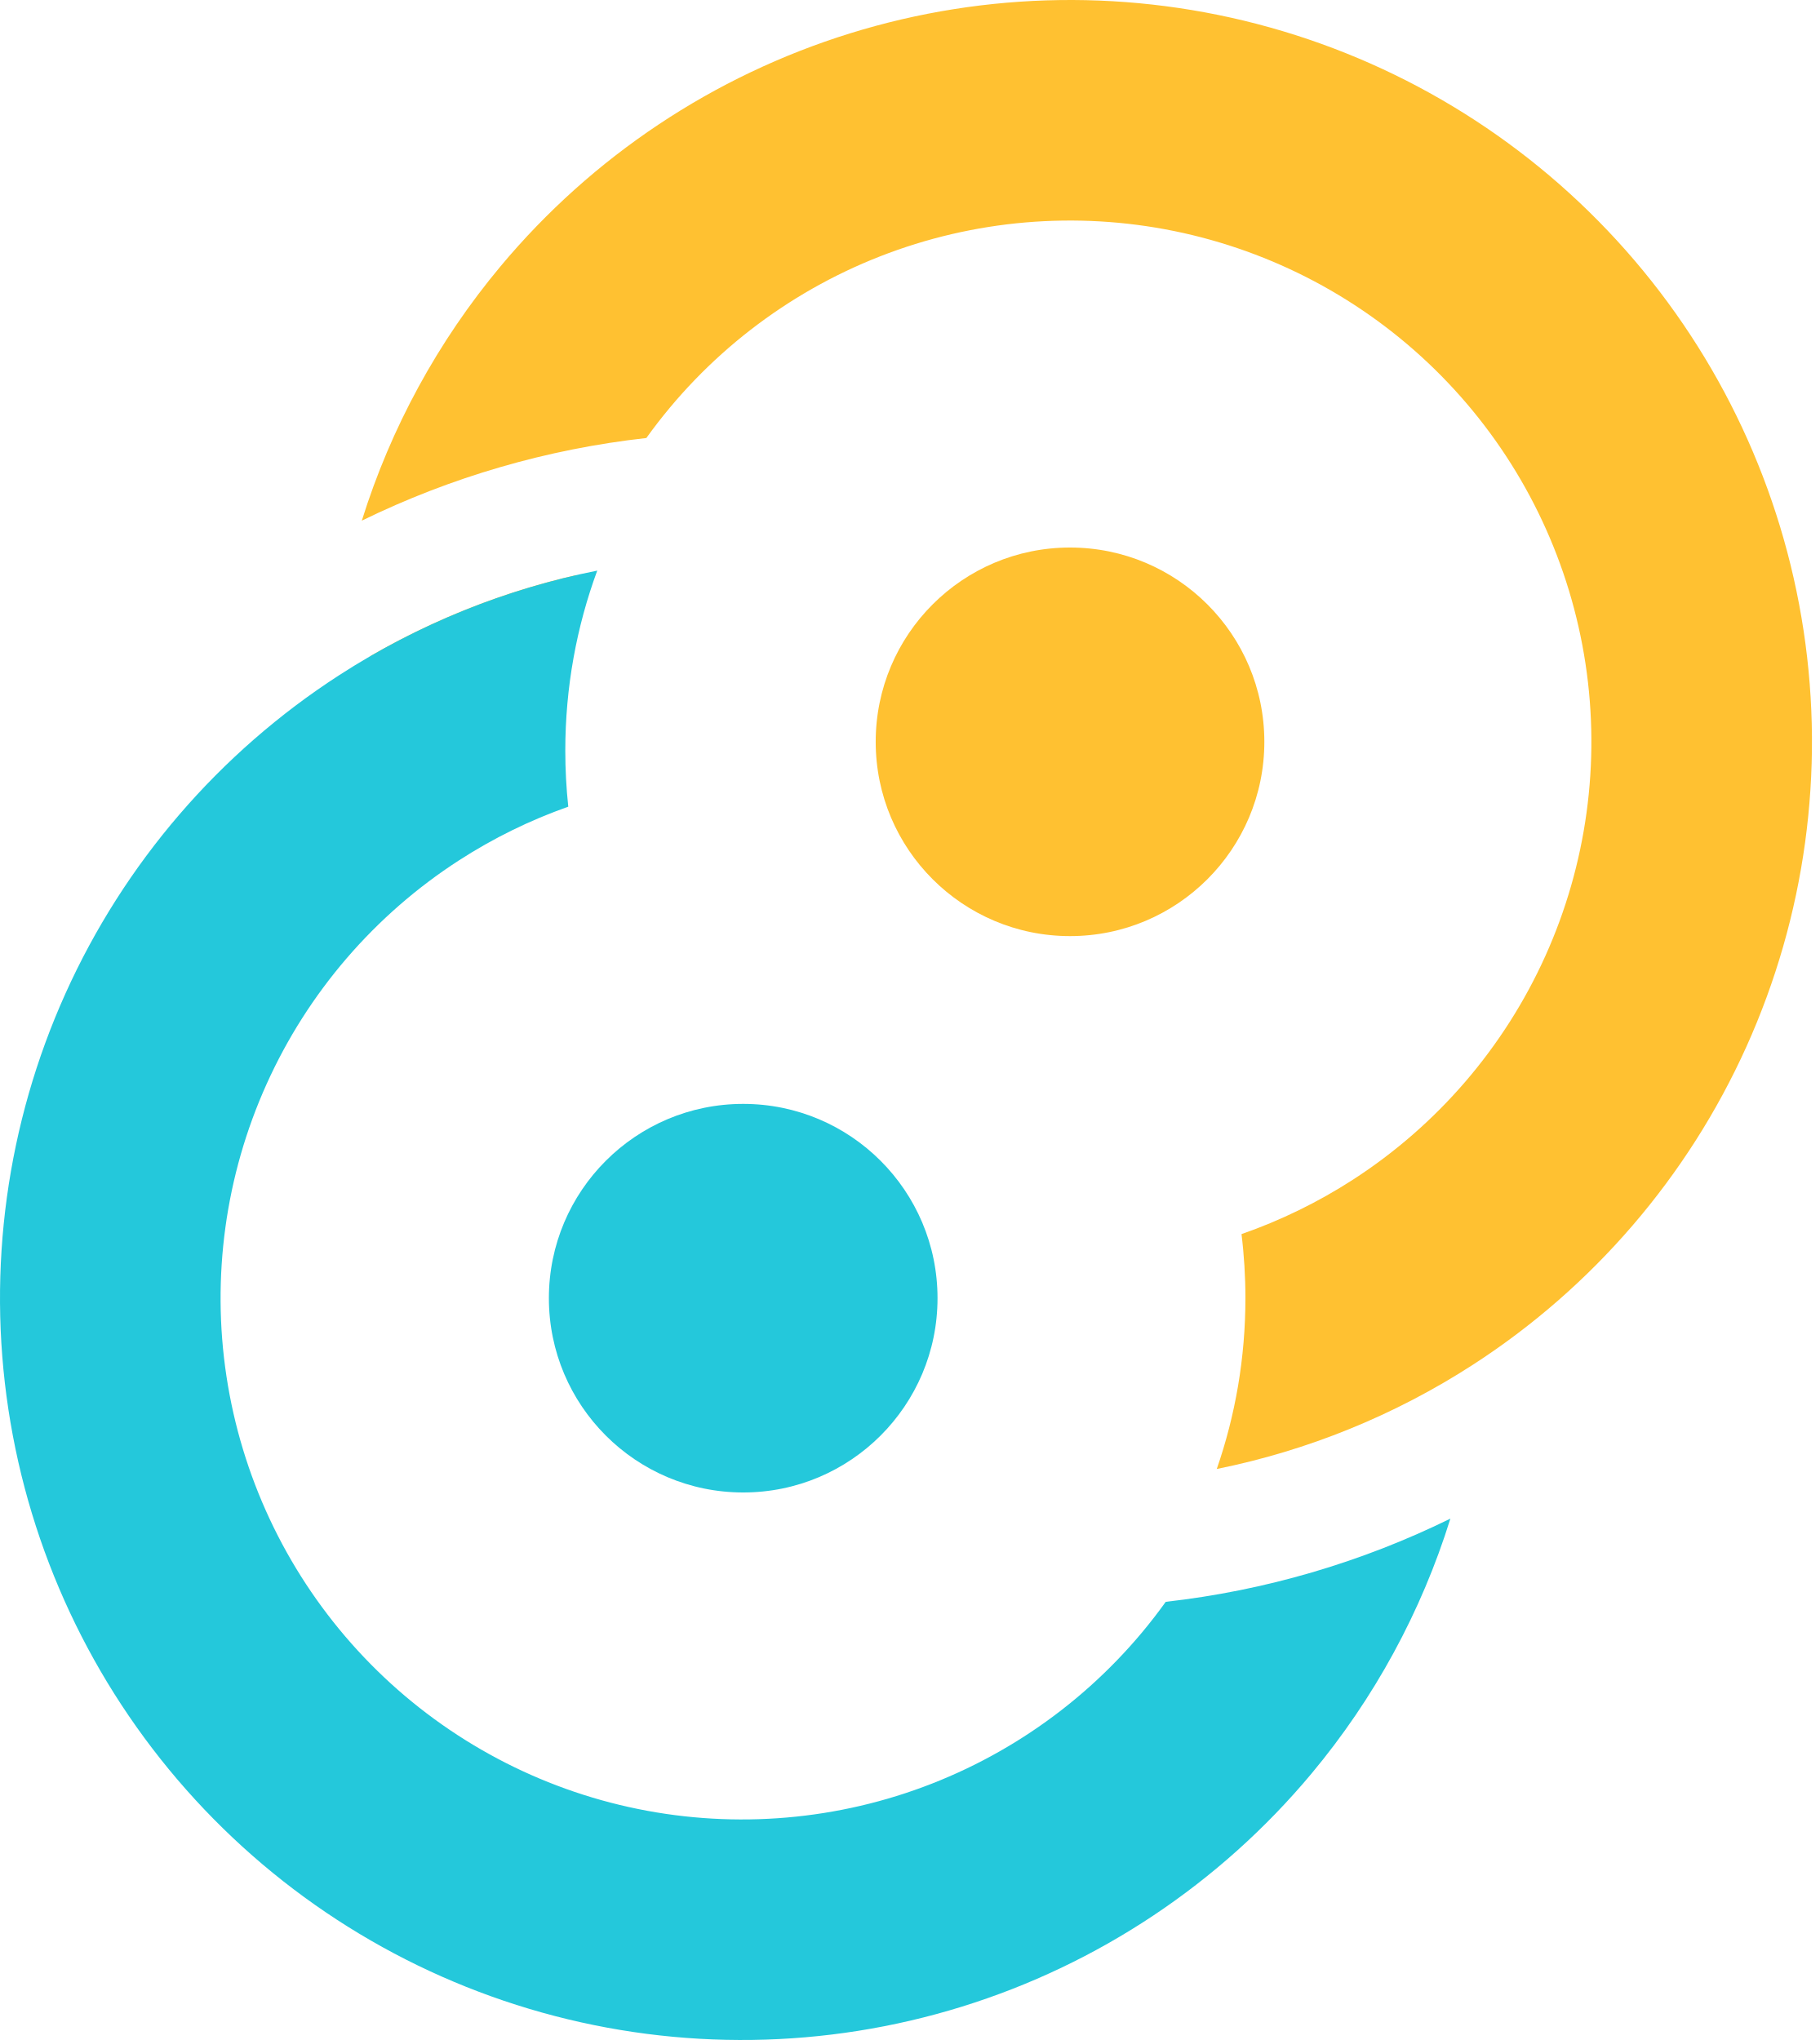
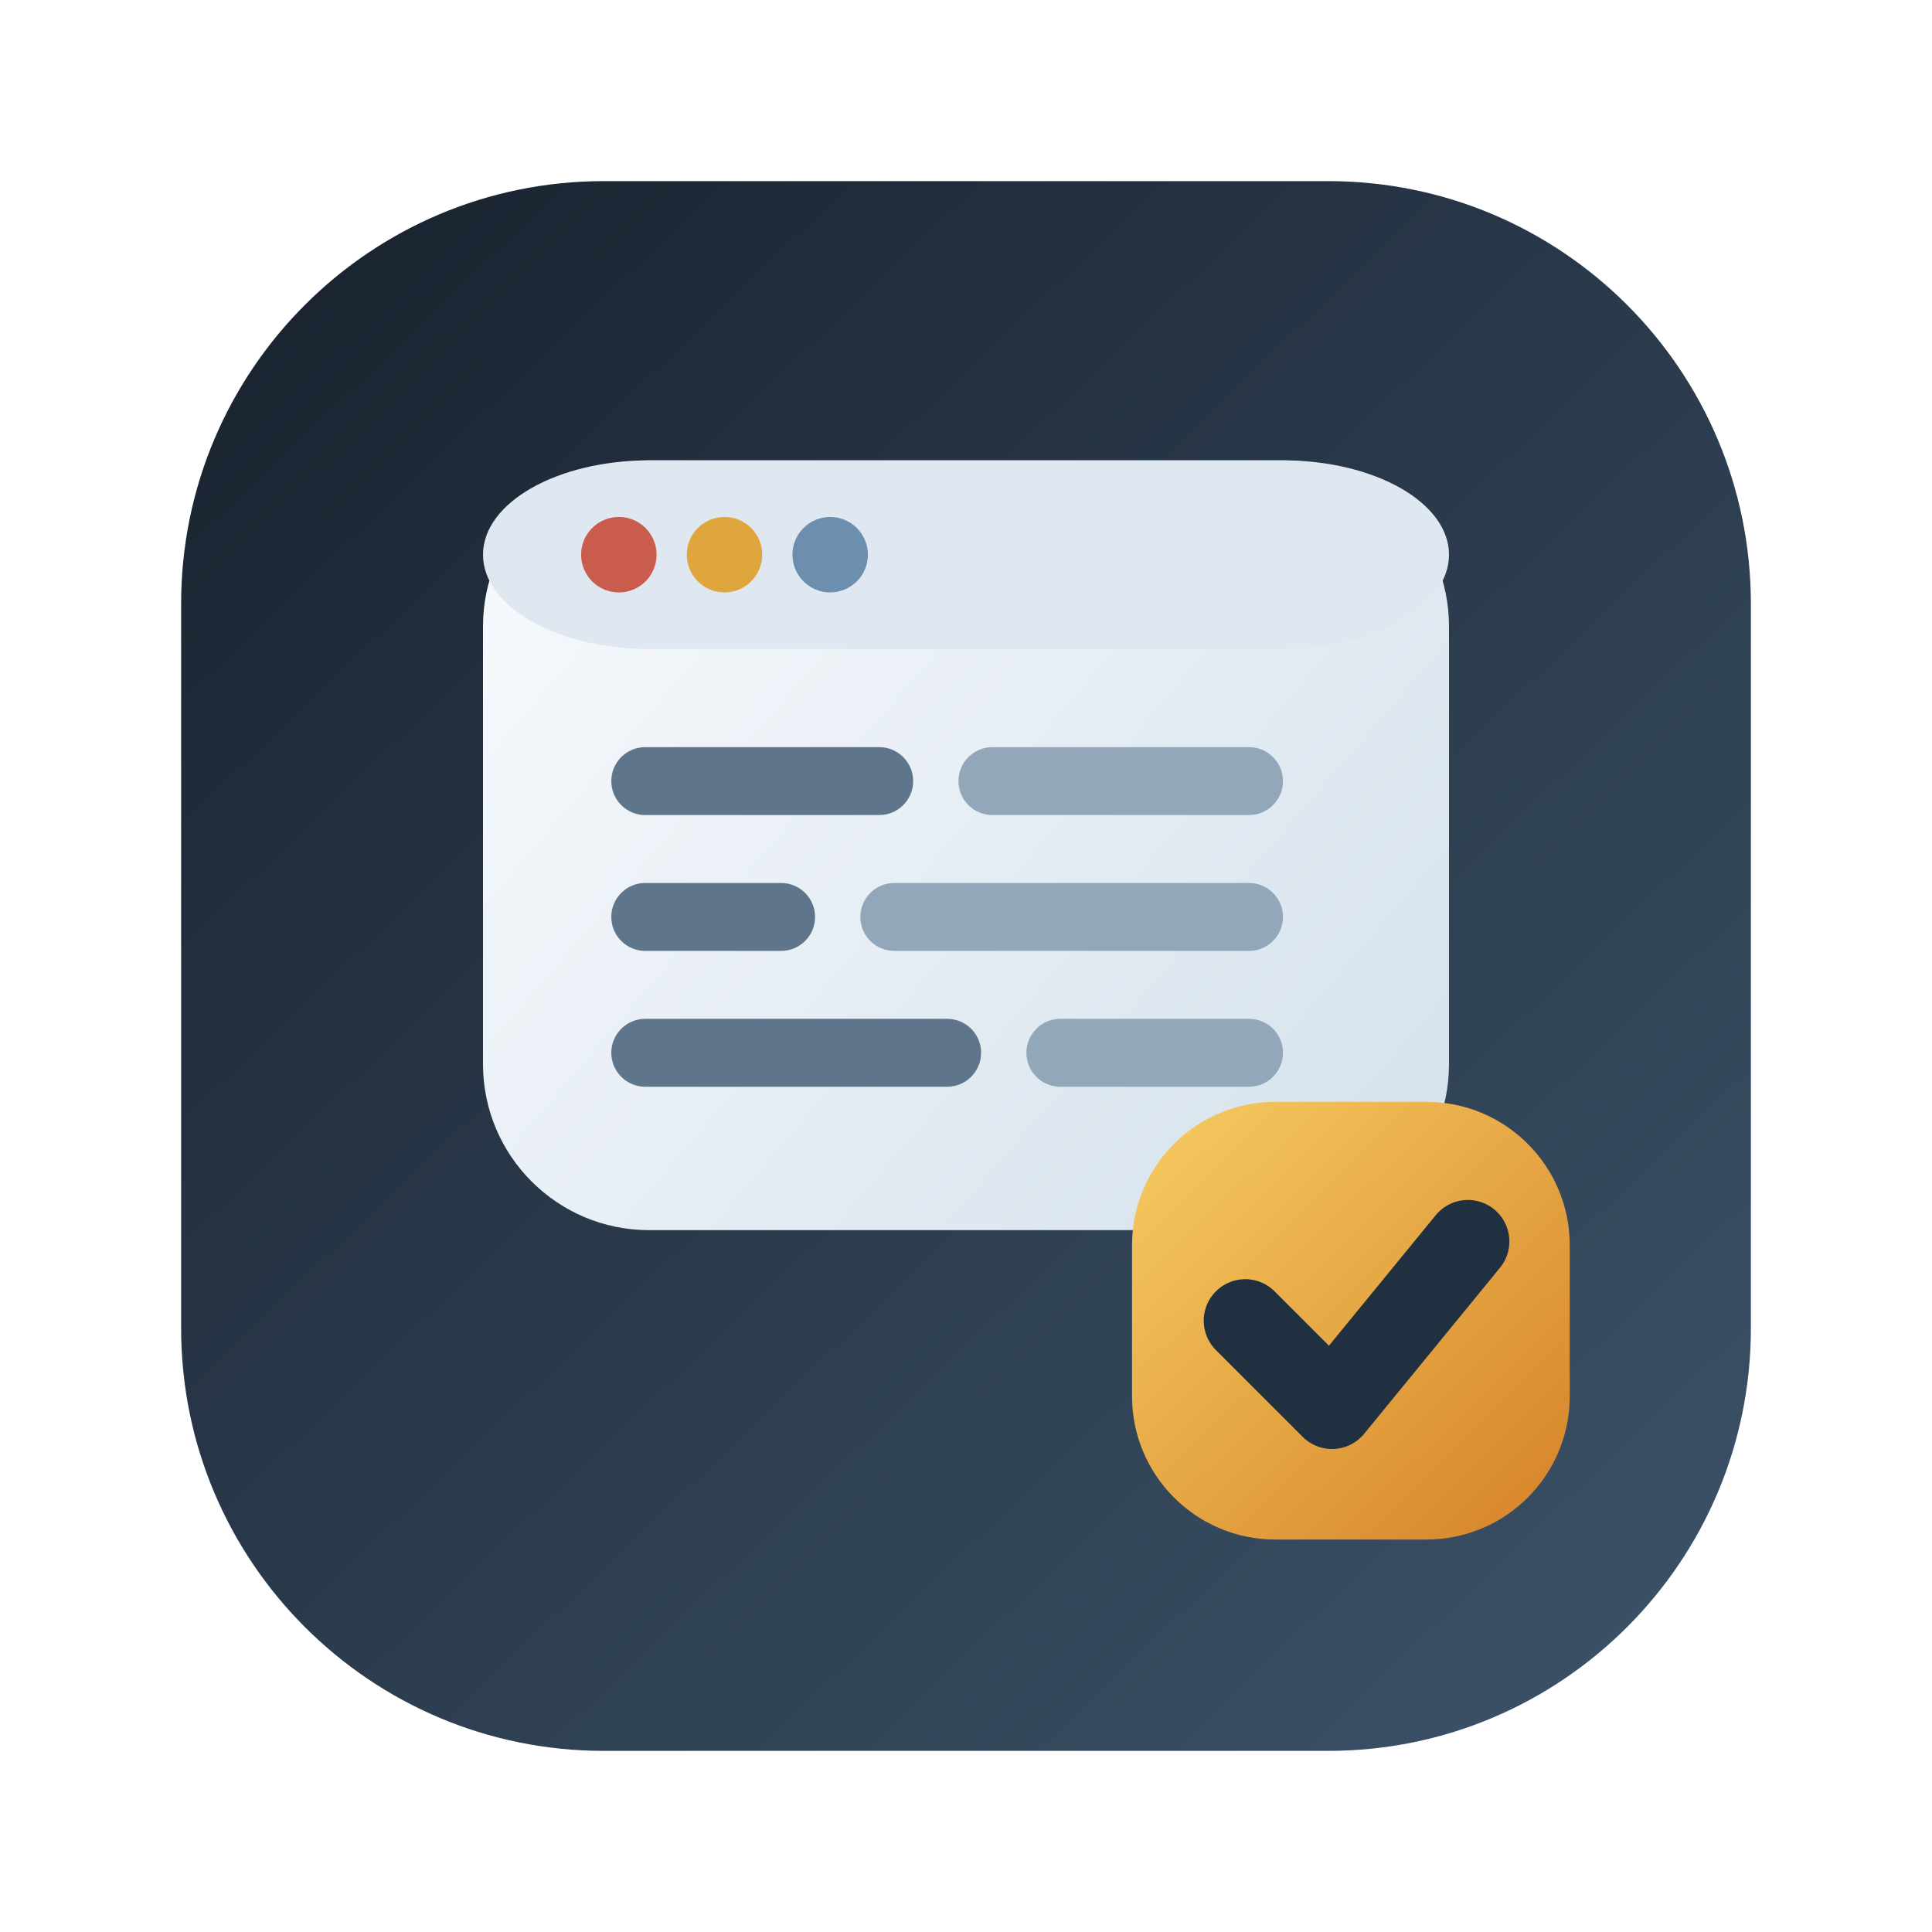
- <svg xmlns="http://www.w3.org/2000/svg" width="206" height="231" viewBox="0 0 206 231" fill="none">
-   <path d="M143.143 84C143.143 96.15 133.293 106 121.143 106C108.992 106 99.143 96.15 99.143 84C99.143 71.85 108.992 62 121.143 62C133.293 62 143.143 71.85 143.143 84Z" fill="#FFC131" />
-   <ellipse cx="84.143" cy="147" rx="22" ry="22" transform="rotate(180 84.1426 147)" fill="#24C8DB" />
-   <path fill-rule="evenodd" clip-rule="evenodd" d="M166.738 154.548C157.86 160.286 148.023 164.269 137.757 166.341C139.858 160.282 141 153.774 141 147C141 144.543 140.85 142.121 140.558 139.743C144.975 138.204 149.215 136.139 153.183 133.575C162.73 127.404 170.292 118.608 174.961 108.244C179.63 97.88 181.207 86.388 179.502 75.149C177.798 63.91 172.884 53.402 165.352 44.888C157.82 36.374 147.99 30.216 137.042 27.155C126.095 24.093 114.496 24.257 103.64 27.627C92.784 30.998 83.132 37.432 75.844 46.155C74.91 47.273 74.021 48.422 73.176 49.599C61.929 50.849 51.036 54.032 40.963 58.956C44.242 48.459 49.565 38.659 56.679 30.144C67.05 17.73 80.786 8.574 96.235 3.778C111.685 -1.019 128.19 -1.253 143.769 3.105C159.348 7.462 173.337 16.225 184.056 28.341C194.775 40.457 201.767 55.41 204.193 71.404C206.619 87.398 204.374 103.752 197.73 118.501C191.086 133.25 180.324 145.767 166.738 154.548ZM41.963 74.275L62.556 76.804C63.046 72.813 63.94 68.902 65.214 65.127C57.047 67.002 49.209 70.087 41.963 74.275Z" fill="#FFC131" />
-   <path fill-rule="evenodd" clip-rule="evenodd" d="M38.404 76.452C47.349 70.671 57.268 66.671 67.617 64.613C65.277 70.967 64 77.834 64 85C64 87.143 64.114 89.26 64.337 91.344C60.009 92.873 55.853 94.909 51.96 97.426C42.413 103.596 34.85 112.392 30.182 122.756C25.513 133.12 23.936 144.612 25.64 155.851C27.345 167.09 32.258 177.598 39.791 186.112C47.323 194.626 57.153 200.784 68.1 203.846C79.048 206.907 90.646 206.743 101.502 203.373C112.359 200.002 122.011 193.568 129.299 184.845C130.237 183.722 131.131 182.567 131.979 181.383C143.235 180.114 154.132 176.91 164.205 171.962C160.929 182.49 155.596 192.319 148.464 200.856C138.092 213.27 124.357 222.426 108.907 227.222C93.458 232.019 76.952 232.253 61.374 227.895C45.795 223.538 31.805 214.775 21.087 202.659C10.368 190.543 3.376 175.59 0.95 159.596C-1.476 143.602 0.768 127.248 7.412 112.499C14.057 97.75 24.818 85.233 38.404 76.452ZM163.062 156.711L163.062 156.711C162.954 156.773 162.846 156.835 162.738 156.897C162.846 156.835 162.954 156.773 163.062 156.711Z" fill="#24C8DB" />
+ <svg xmlns="http://www.w3.org/2000/svg" width="512" height="512" viewBox="0 0 512 512" fill="none">
+   <defs>
+     <linearGradient id="bg" x1="88" y1="76" x2="432" y2="436" gradientUnits="userSpaceOnUse">
+       <stop stop-color="#1B2532" />
+       <stop offset="1" stop-color="#3A5066" />
+     </linearGradient>
+     <linearGradient id="panel" x1="134" y1="130" x2="376" y2="338" gradientUnits="userSpaceOnUse">
+       <stop stop-color="#F7FAFD" />
+       <stop offset="1" stop-color="#D4E0EA" />
+     </linearGradient>
+     <linearGradient id="badge" x1="314" y1="300" x2="405" y2="393" gradientUnits="userSpaceOnUse">
+       <stop stop-color="#F4C55D" />
+       <stop offset="1" stop-color="#D98A2E" />
+     </linearGradient>
+   </defs>
+   <rect x="48" y="48" width="416" height="416" rx="112" fill="url(#bg)" />
+   <rect x="128" y="122" width="256" height="204" rx="44" fill="url(#panel)" />
+   <rect x="128" y="122" width="256" height="50" rx="44" fill="#DFE8F0" />
+   <circle cx="164" cy="147" r="10" fill="#C95C4D" />
+   <circle cx="192" cy="147" r="10" fill="#E0A63E" />
+   <circle cx="220" cy="147" r="10" fill="#6D8FAF" />
+   <rect x="162" y="198" width="80" height="18" rx="9" fill="#5E758C" />
+   <rect x="254" y="198" width="86" height="18" rx="9" fill="#93A7BB" />
+   <rect x="162" y="234" width="54" height="18" rx="9" fill="#5E758C" />
+   <rect x="228" y="234" width="112" height="18" rx="9" fill="#93A7BB" />
+   <rect x="162" y="270" width="98" height="18" rx="9" fill="#5E758C" />
+   <rect x="272" y="270" width="68" height="18" rx="9" fill="#93A7BB" />
+   <rect x="300" y="292" width="116" height="116" rx="38" fill="url(#badge)" />
+   <path d="M330 350L353 373L389 329" stroke="#203040" stroke-width="22" stroke-linecap="round" stroke-linejoin="round" />
</svg>
